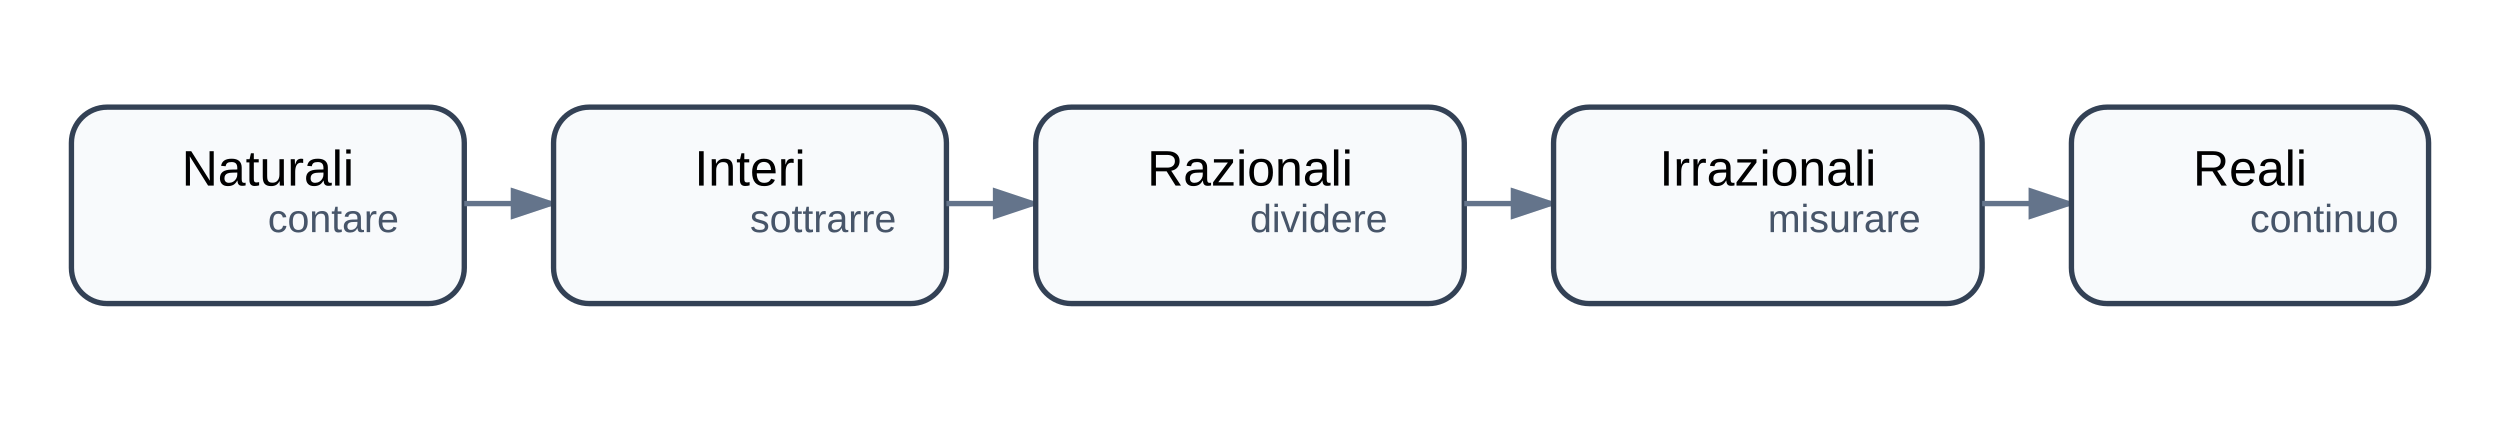
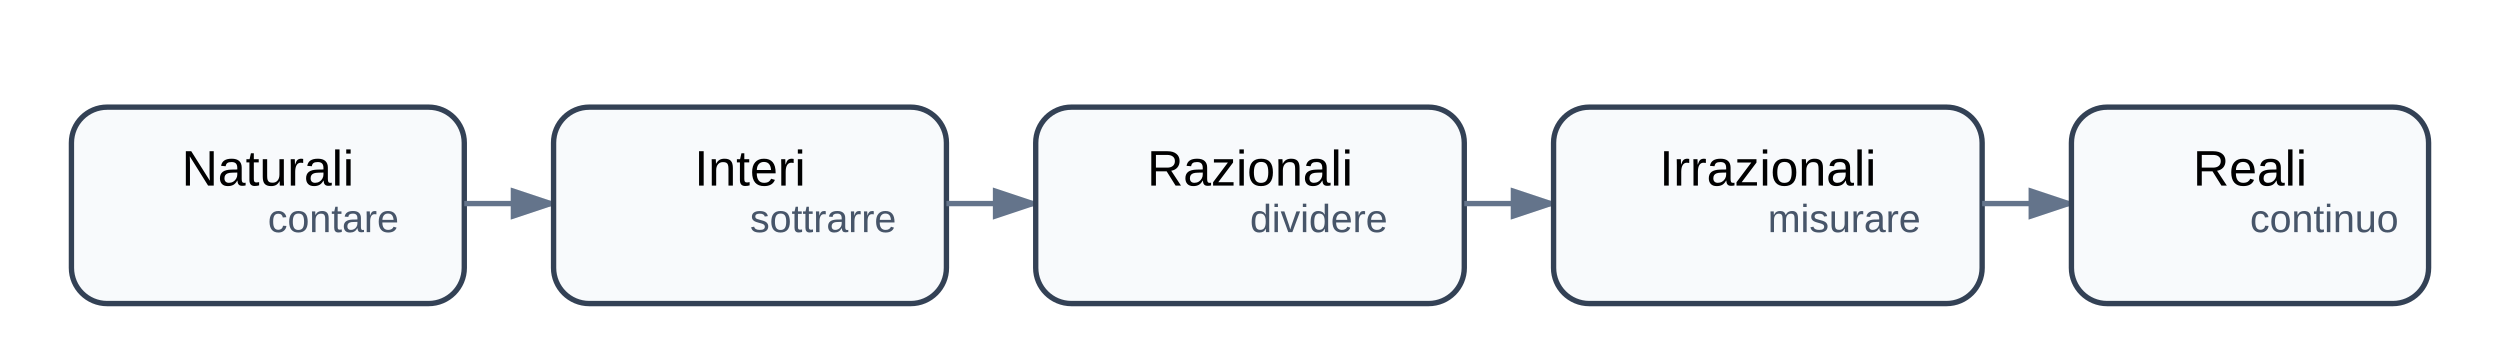
- <svg xmlns="http://www.w3.org/2000/svg" viewBox="0 0 700 120">
+ <svg xmlns="http://www.w3.org/2000/svg" viewBox="0 0 700 100">
  <style>
    .box{fill:#f8fafc;stroke:#334155;stroke-width:1.5}
    .t{font:14px Arial;text-anchor:middle;dominant-baseline:middle}
    .small{font:11px Arial;fill:#475569}
    .arrow{stroke:#64748b;stroke-width:1.5;marker-end:url(#a)}
  </style>
  <defs>
    <marker id="a" markerWidth="10" markerHeight="10" refX="8" refY="3" orient="auto">
      <path d="M0,0 L0,6 L9,3 z" fill="#64748b" />
    </marker>
  </defs>
  <rect class="box" x="20" y="30" width="110" height="55" rx="10" />
  <text class="t" x="75" y="48">Naturali</text>
  <text class="small" x="75" y="65">contare</text>
  <line class="arrow" x1="130" y1="57" x2="155" y2="57" />
  <rect class="box" x="155" y="30" width="110" height="55" rx="10" />
  <text class="t" x="210" y="48">Interi</text>
  <text class="small" x="210" y="65">sottrarre</text>
  <line class="arrow" x1="265" y1="57" x2="290" y2="57" />
  <rect class="box" x="290" y="30" width="120" height="55" rx="10" />
  <text class="t" x="350" y="48">Razionali</text>
  <text class="small" x="350" y="65">dividere</text>
  <line class="arrow" x1="410" y1="57" x2="435" y2="57" />
  <rect class="box" x="435" y="30" width="120" height="55" rx="10" />
  <text class="t" x="495" y="48">Irrazionali</text>
  <text class="small" x="495" y="65">misurare</text>
  <line class="arrow" x1="555" y1="57" x2="580" y2="57" />
  <rect class="box" x="580" y="30" width="100" height="55" rx="10" />
  <text class="t" x="630" y="48">Reali</text>
  <text class="small" x="630" y="65">continuo</text>
</svg>
